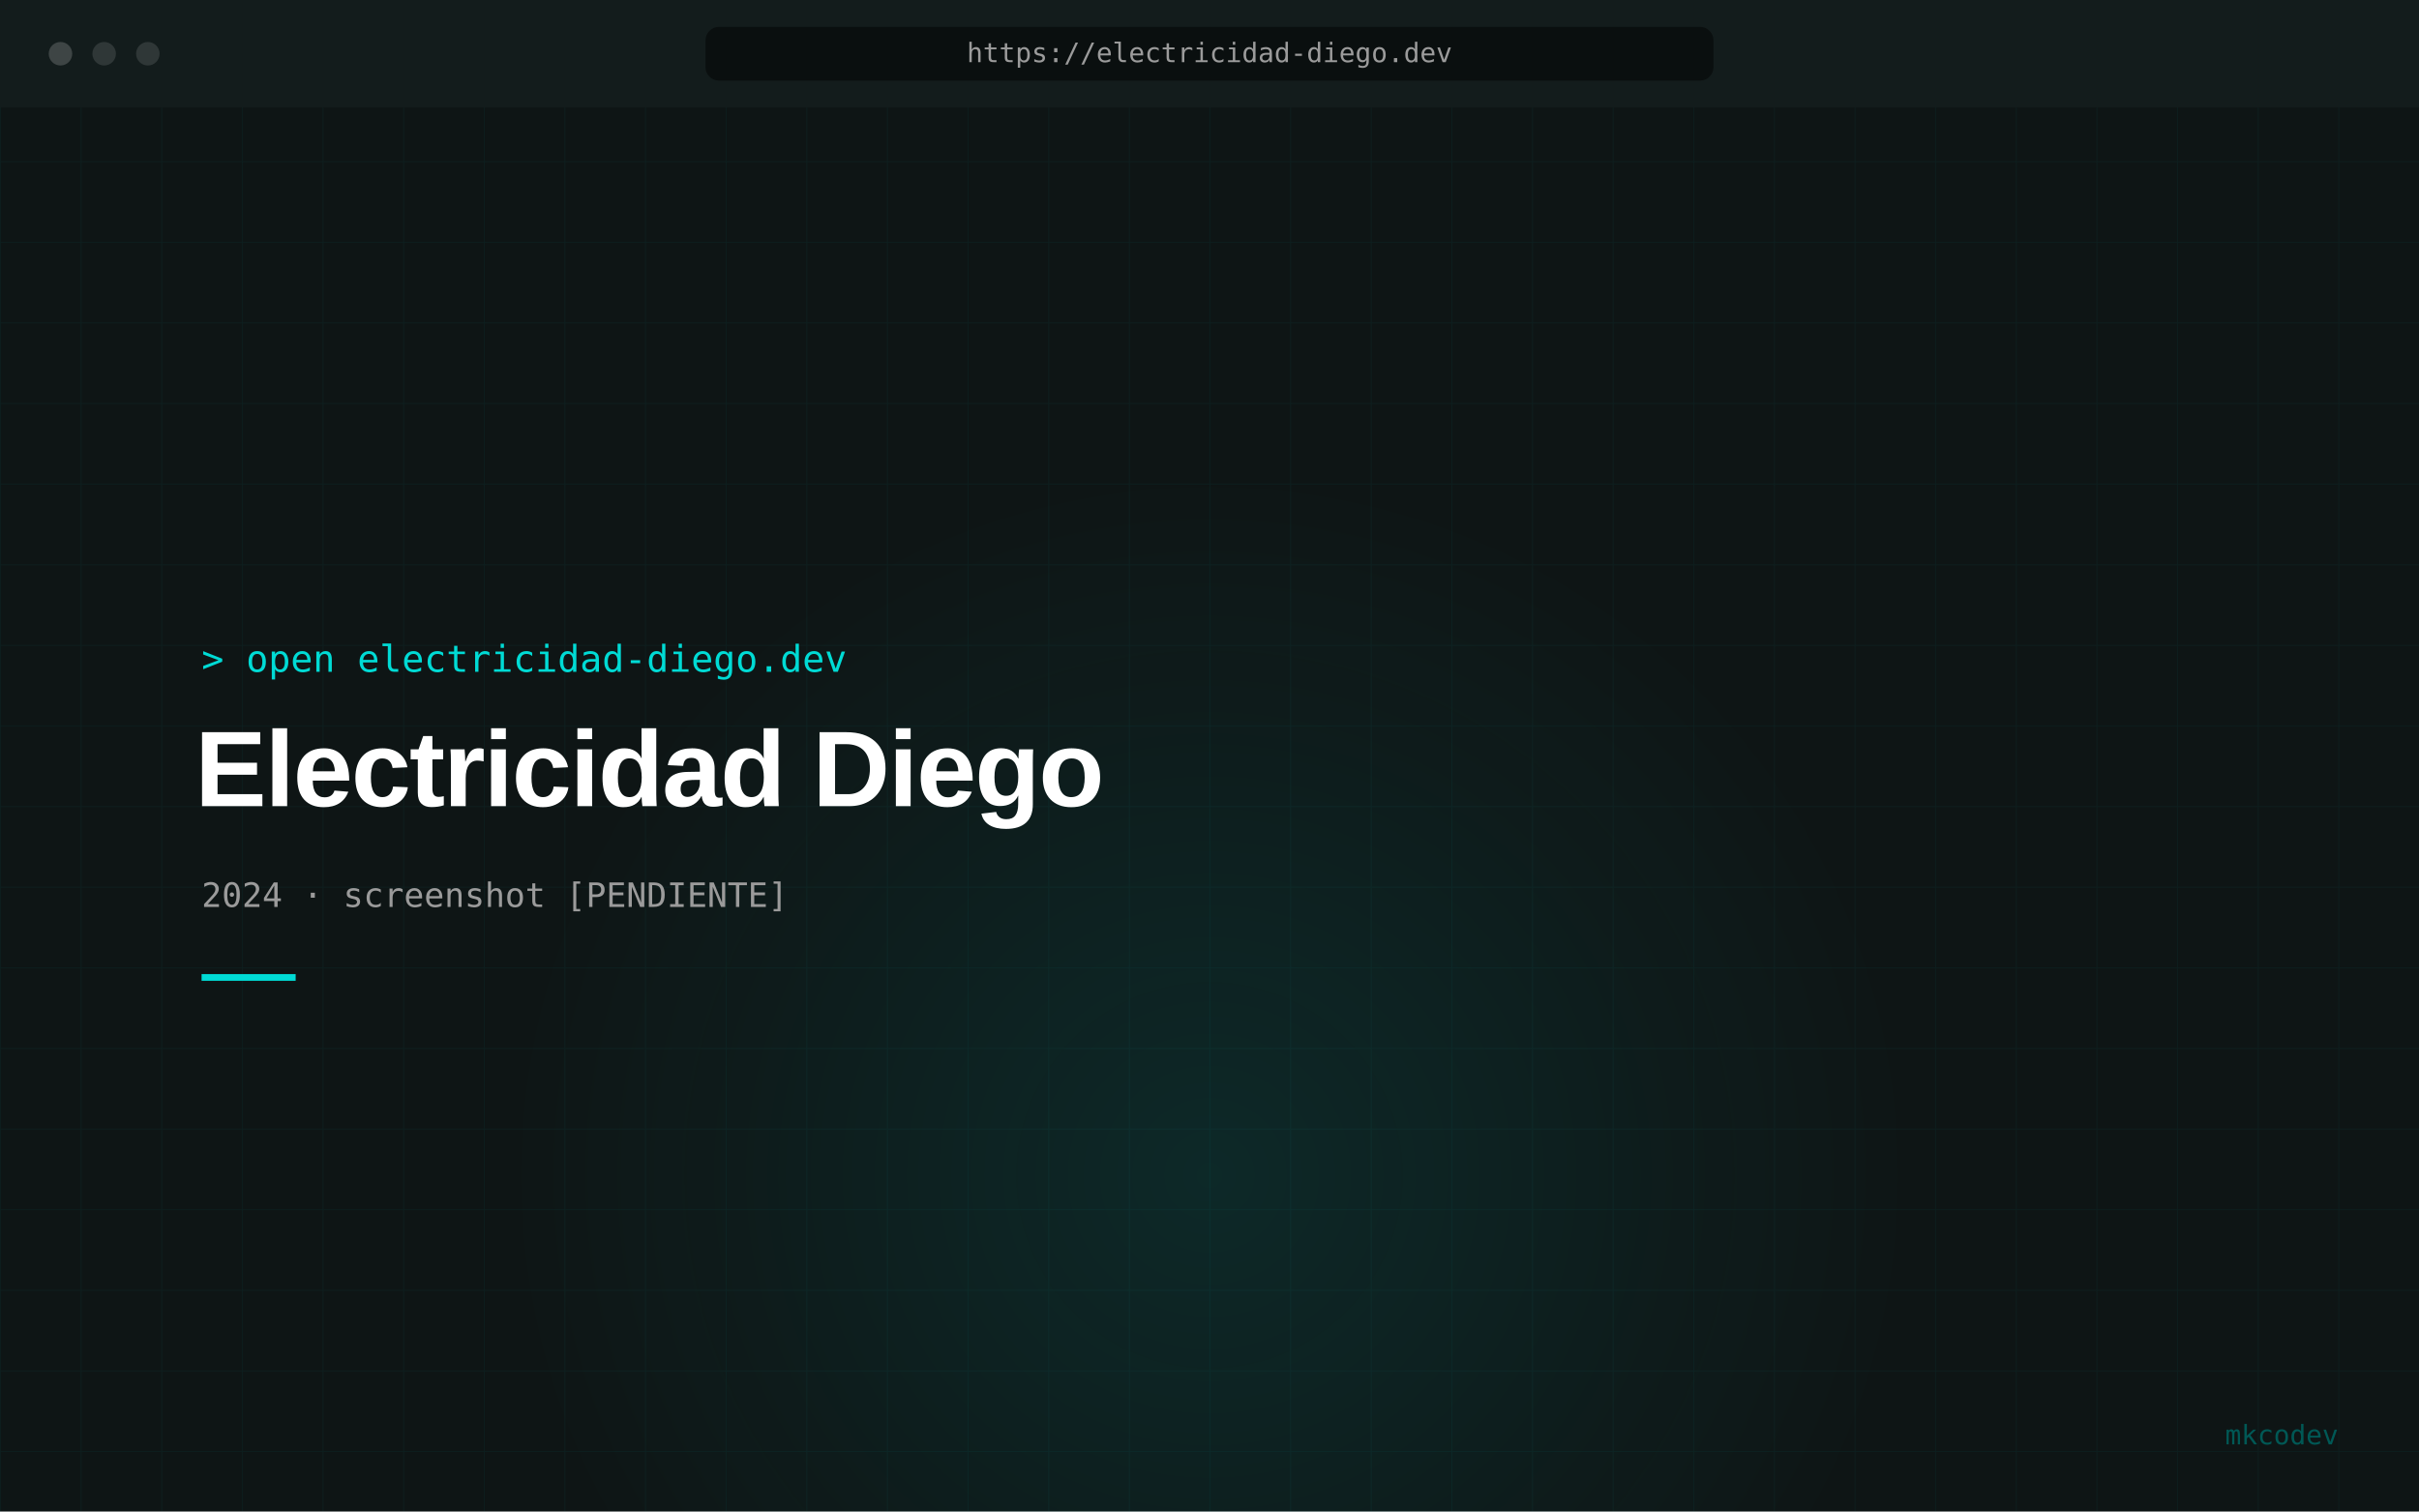
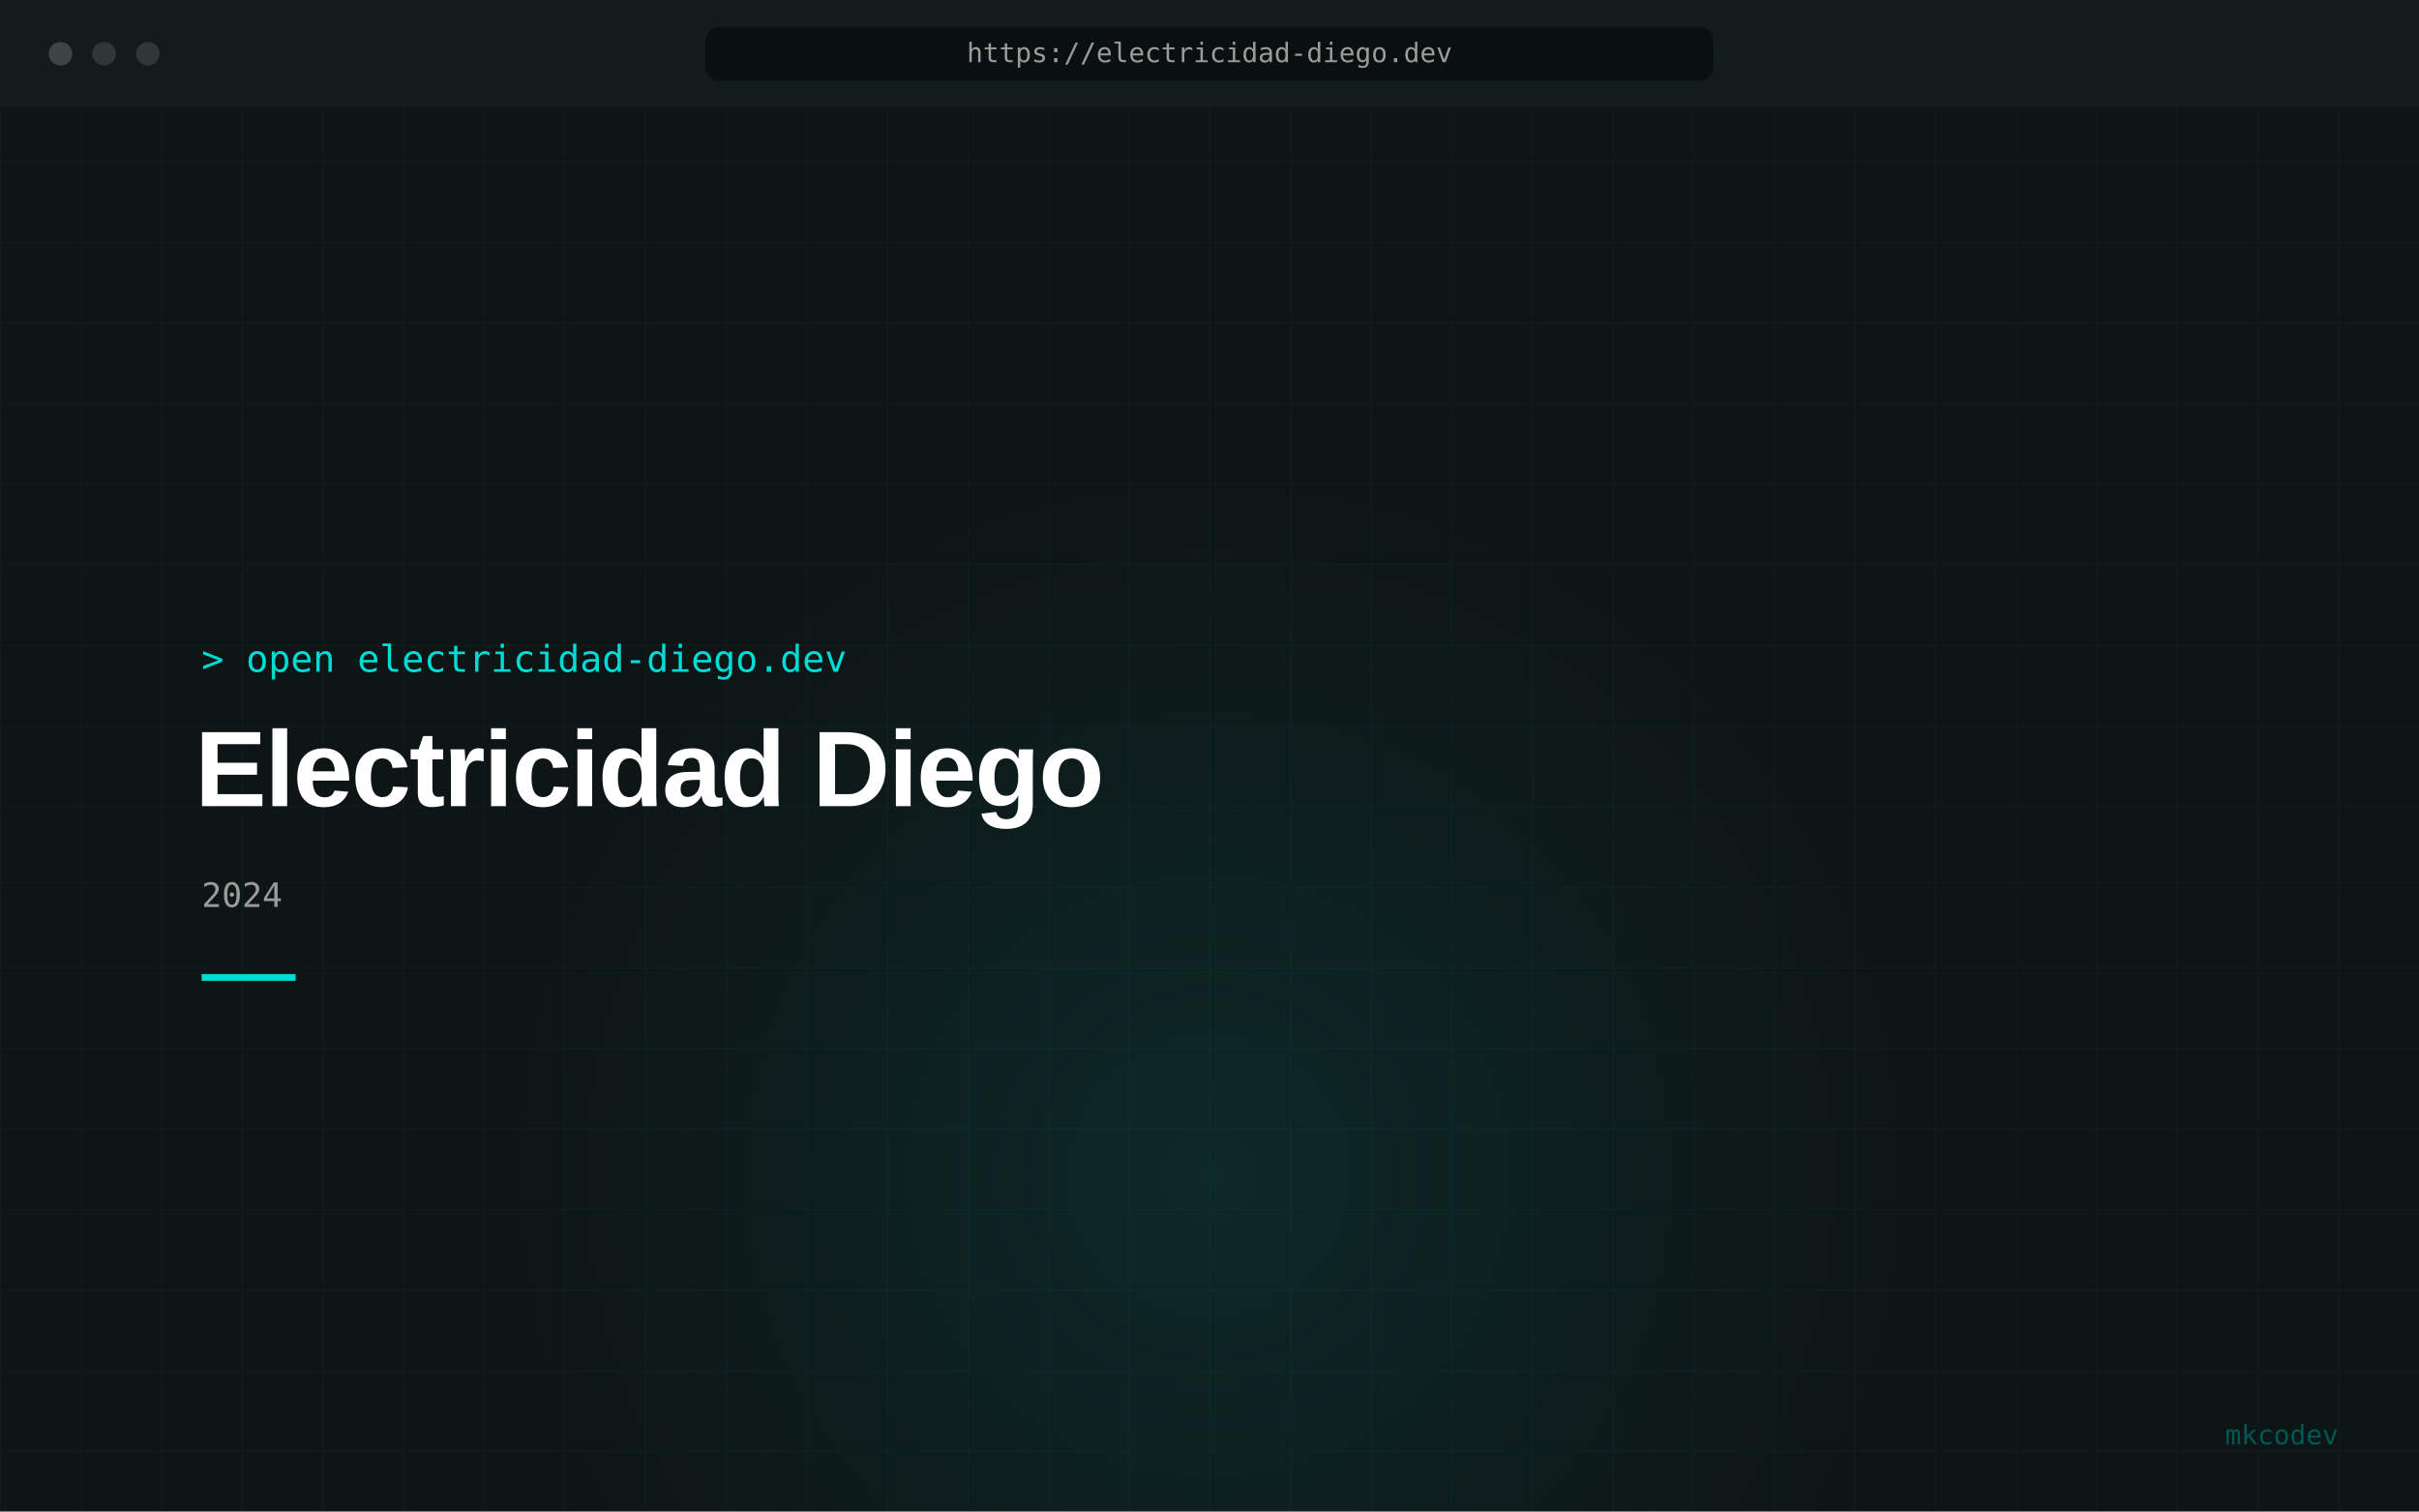
<svg xmlns="http://www.w3.org/2000/svg" width="1440" height="900" viewBox="0 0 1440 900">
  <defs>
    <radialGradient id="g" cx="0.5" cy="0.5" r="0.5">
      <stop offset="0" stop-color="#00DBD5" stop-opacity="0.10" />
      <stop offset="1" stop-color="#00DBD5" stop-opacity="0" />
    </radialGradient>
    <pattern id="grid" width="48" height="48" patternUnits="userSpaceOnUse">
      <path d="M 48 0 L 0 0 0 48" fill="none" stroke="#00DBD5" stroke-opacity="0.05" stroke-width="1" />
    </pattern>
  </defs>
  <rect width="1440" height="900" fill="#0E1515" />
  <rect width="1440" height="900" fill="url(#grid)" />
  <circle cx="720" cy="700" r="420" fill="url(#g)" />
  <rect width="1440" height="64" fill="#131C1C" />
  <circle cx="36" cy="32" r="7" fill="#ffffff" fill-opacity="0.18" />
  <circle cx="62" cy="32" r="7" fill="#ffffff" fill-opacity="0.12" />
  <circle cx="88" cy="32" r="7" fill="#ffffff" fill-opacity="0.12" />
  <rect x="420" y="16" width="600" height="32" rx="8" fill="#0A0F0F" />
  <text x="720" y="37" text-anchor="middle" font-family="monospace" font-size="16" fill="#9B9B9B">https://electricidad-diego.dev</text>
  <text x="120" y="400" font-family="monospace" font-size="22" fill="#00DBD5">&gt; open electricidad-diego.dev</text>
  <text x="116" y="480" font-family="Arial, sans-serif" font-size="64" font-weight="700" fill="#FFFFFF" letter-spacing="-1">Electricidad Diego</text>
-   <text x="120" y="540" font-family="monospace" font-size="20" fill="#9B9B9B">2024 · screenshot [PENDIENTE]</text>
+   <text x="120" y="540" font-family="monospace" font-size="20" fill="#9B9B9B">2024</text>
  <rect x="120" y="580" width="56" height="4" fill="#00DBD5" />
  <text x="1392" y="860" text-anchor="end" font-family="monospace" font-size="16" fill="#005855">mkcodev</text>
</svg>
